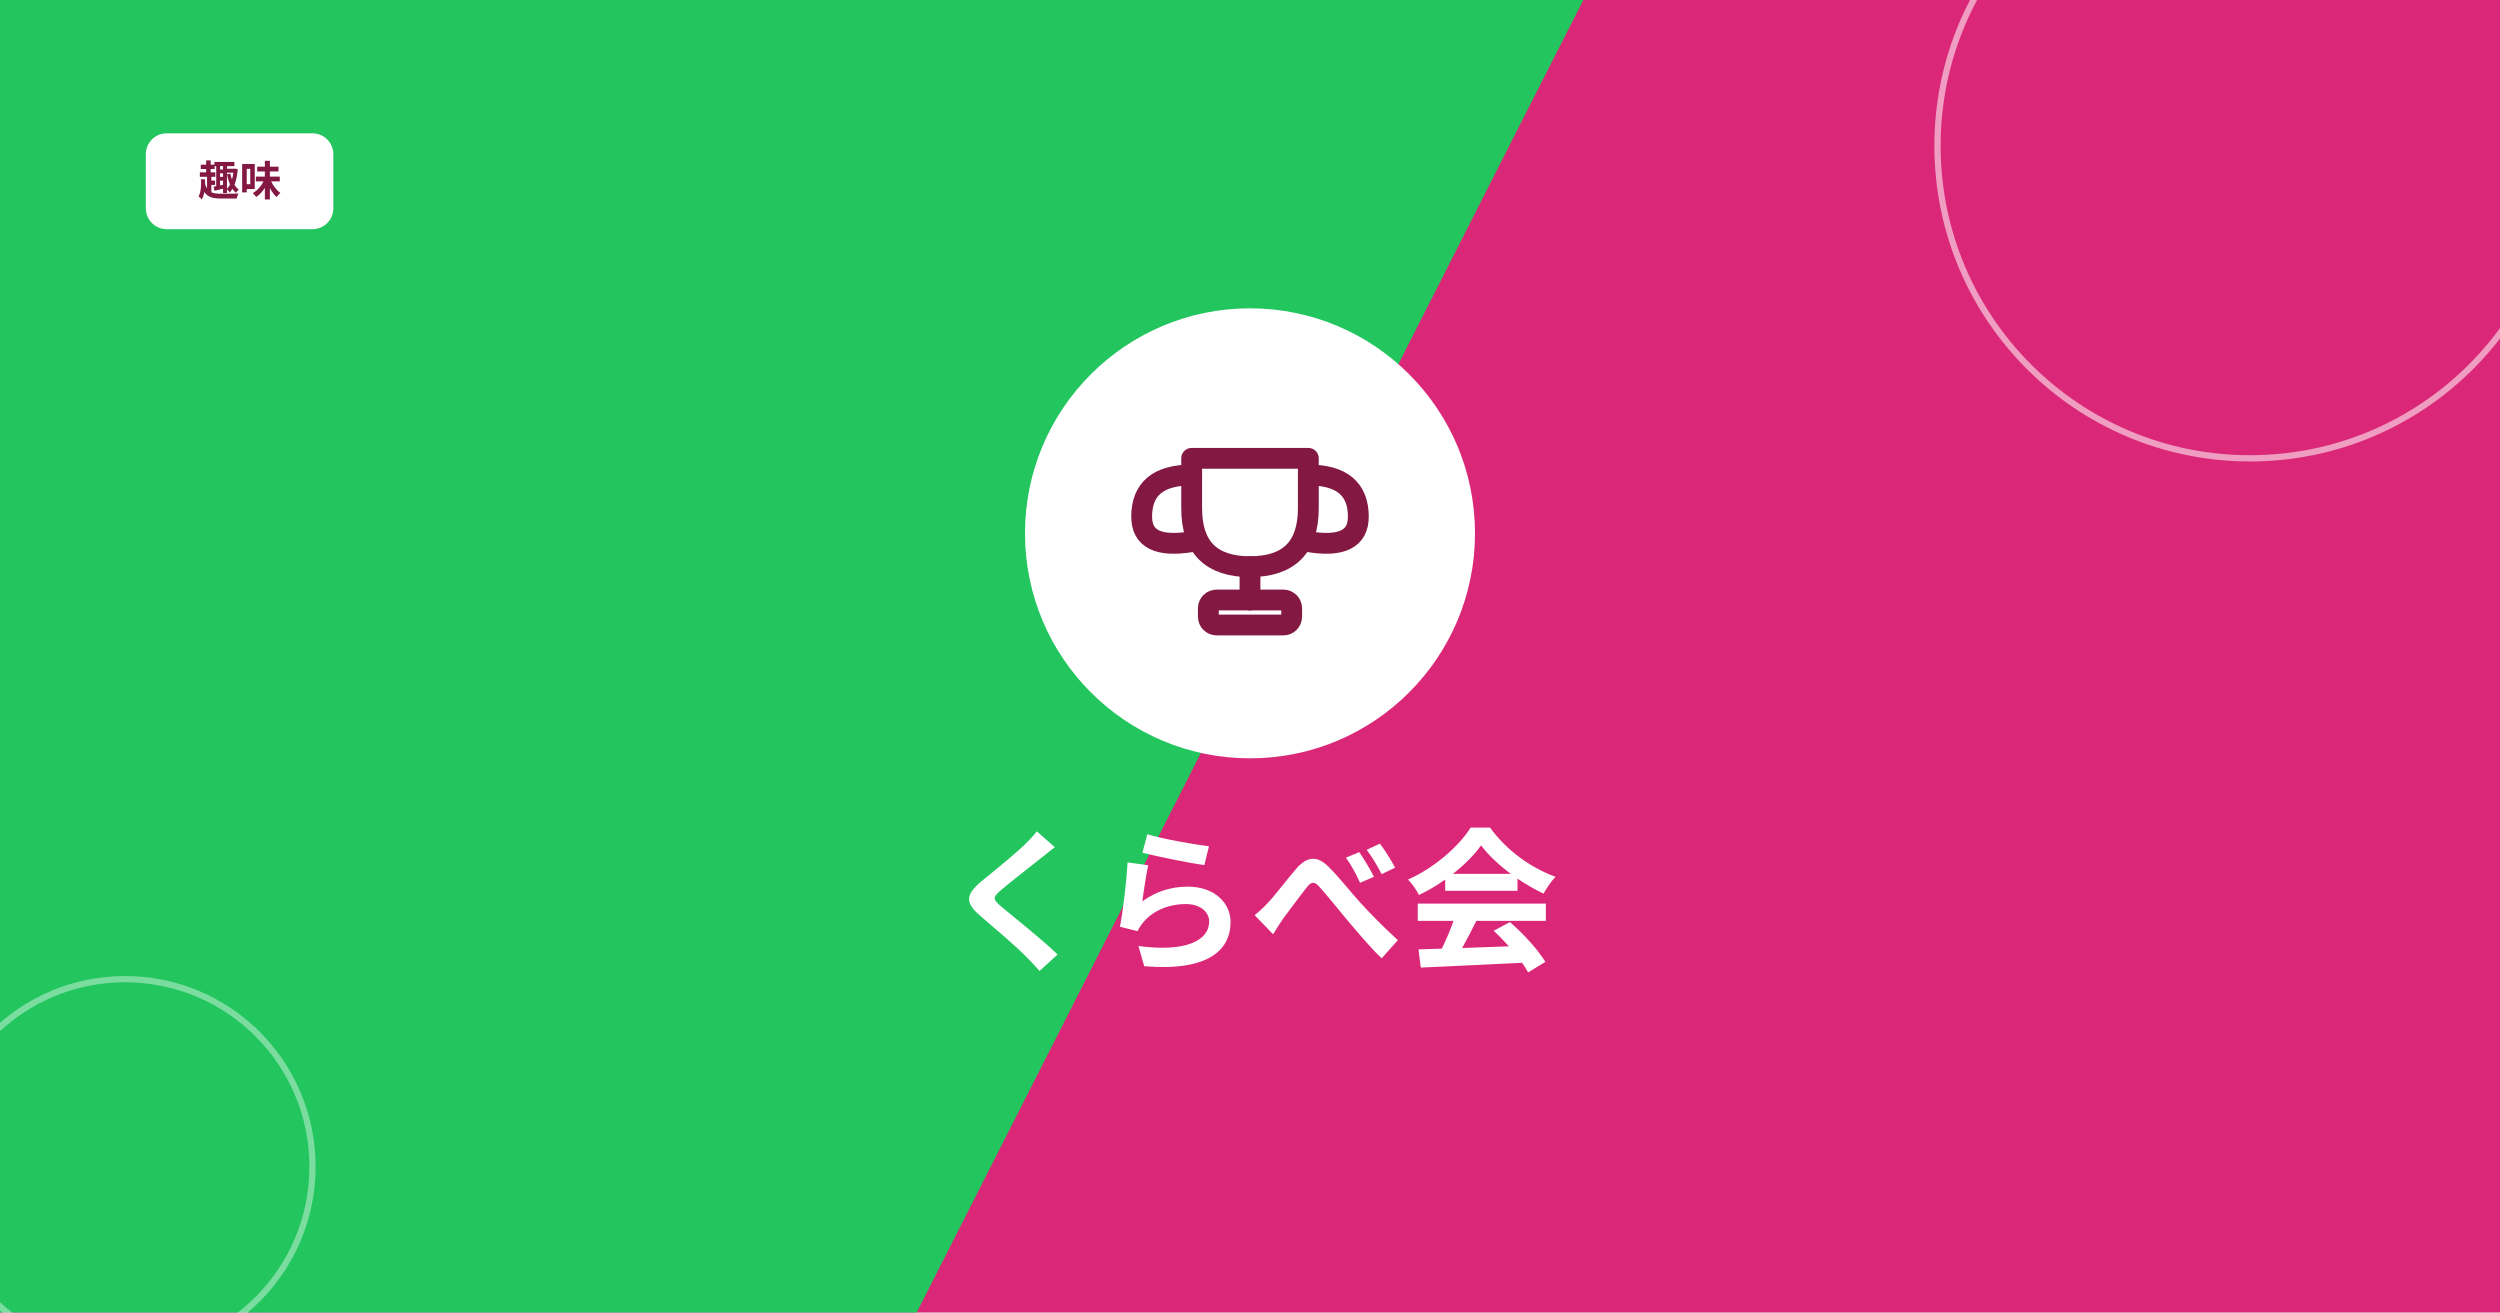
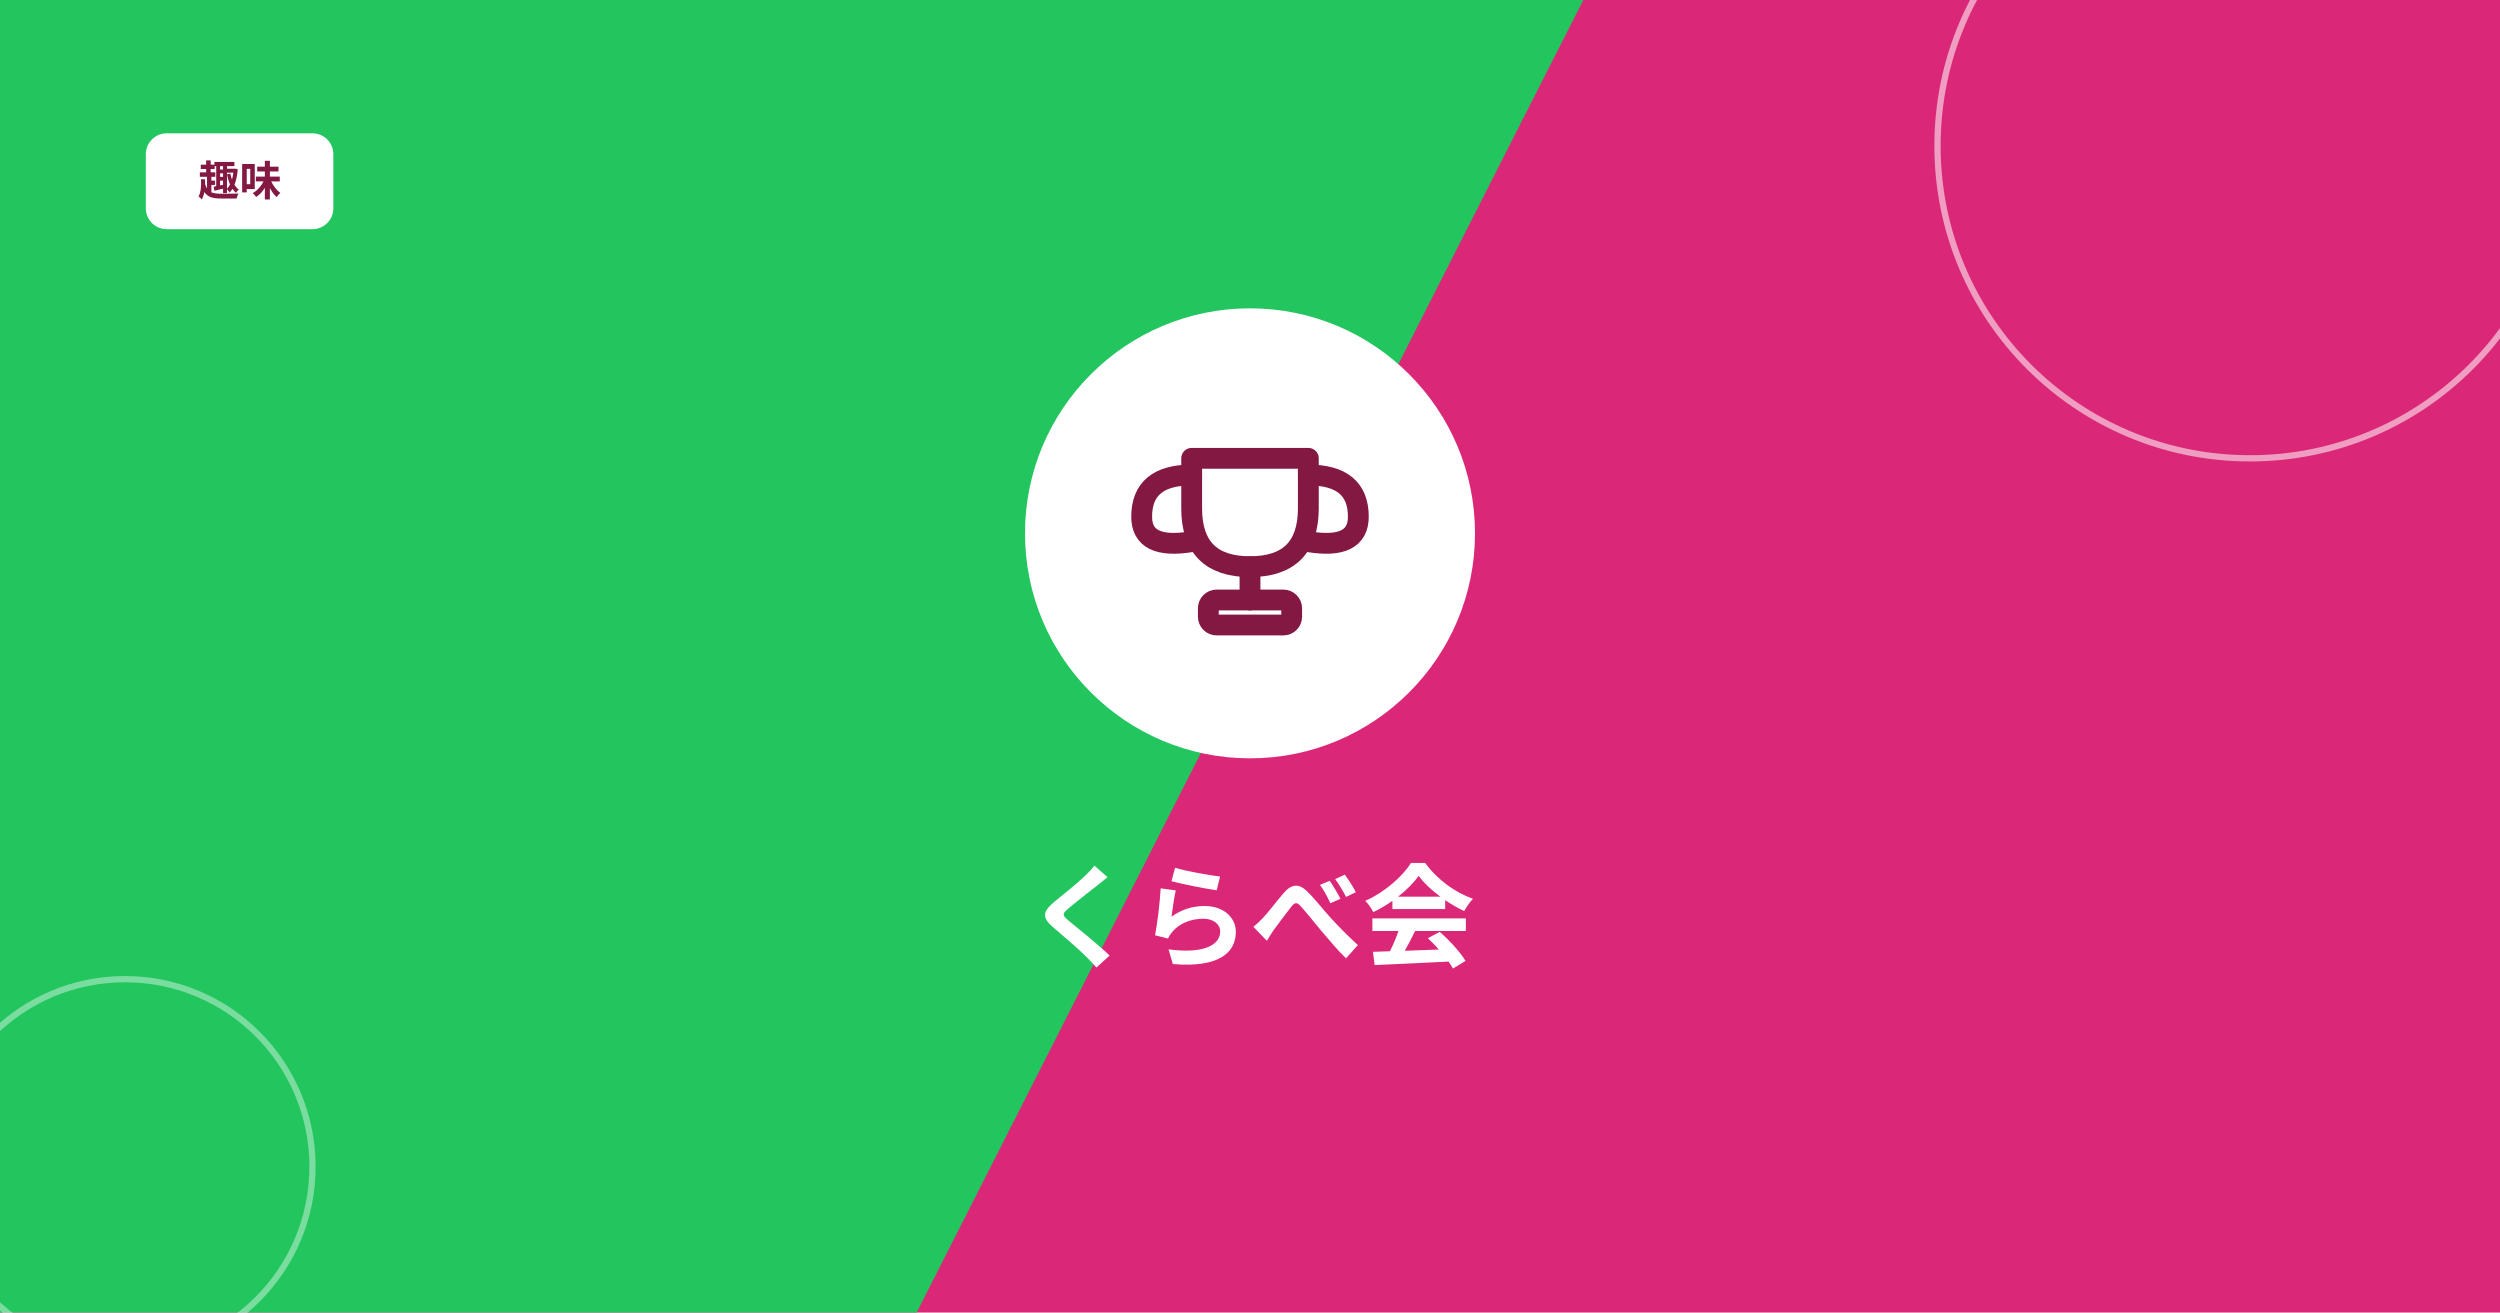
<svg xmlns="http://www.w3.org/2000/svg" viewBox="0 0 1200 630">
  <rect width="1200" height="630" fill="#db2777" />
  <path d="M0 0 L760 0 L440 630 L0 630 Z" fill="#22c55e" />
  <circle cx="1080" cy="70" r="150" fill="none" stroke="#ffffff" stroke-width="3" opacity="0.55" />
  <circle cx="60" cy="560" r="90" fill="none" stroke="#ffffff" stroke-width="3" opacity="0.4" />
  <rect x="70" y="64" width="90" height="46" rx="10" fill="#ffffff" />
  <text x="115.0" y="94" font-size="20" font-weight="700" fill="#831843" text-anchor="middle" font-family="'Noto Sans JP', sans-serif">趣味</text>
  <circle cx="600" cy="256" r="108" fill="#ffffff" />
  <g transform="translate(600 256) scale(2.0) translate(-32 -32)" fill="none" stroke="#831843" stroke-width="5" stroke-linecap="round" stroke-linejoin="round">
    <path d="M18 14 H46 V26 Q46 40 32 40 Q18 40 18 26 Z" />
    <path d="M18 18 Q6 18 6 28 Q6 36 18 34" />
    <path d="M46 18 Q58 18 58 28 Q58 36 46 34" />
    <line x1="32" y1="40" x2="32" y2="48" />
    <rect x="22" y="48" width="20" height="6" rx="2" />
  </g>
-   <text x="600" y="460" font-size="74" font-weight="900" text-anchor="middle" fill="#ffffff" font-family="'Noto Sans JP', sans-serif">くらべ会</text>
+   <text x="600" y="460" font-size="54" font-weight="900" text-anchor="middle" fill="#ffffff" font-family="'Noto Sans JP', sans-serif">くらべ会</text>
</svg>
